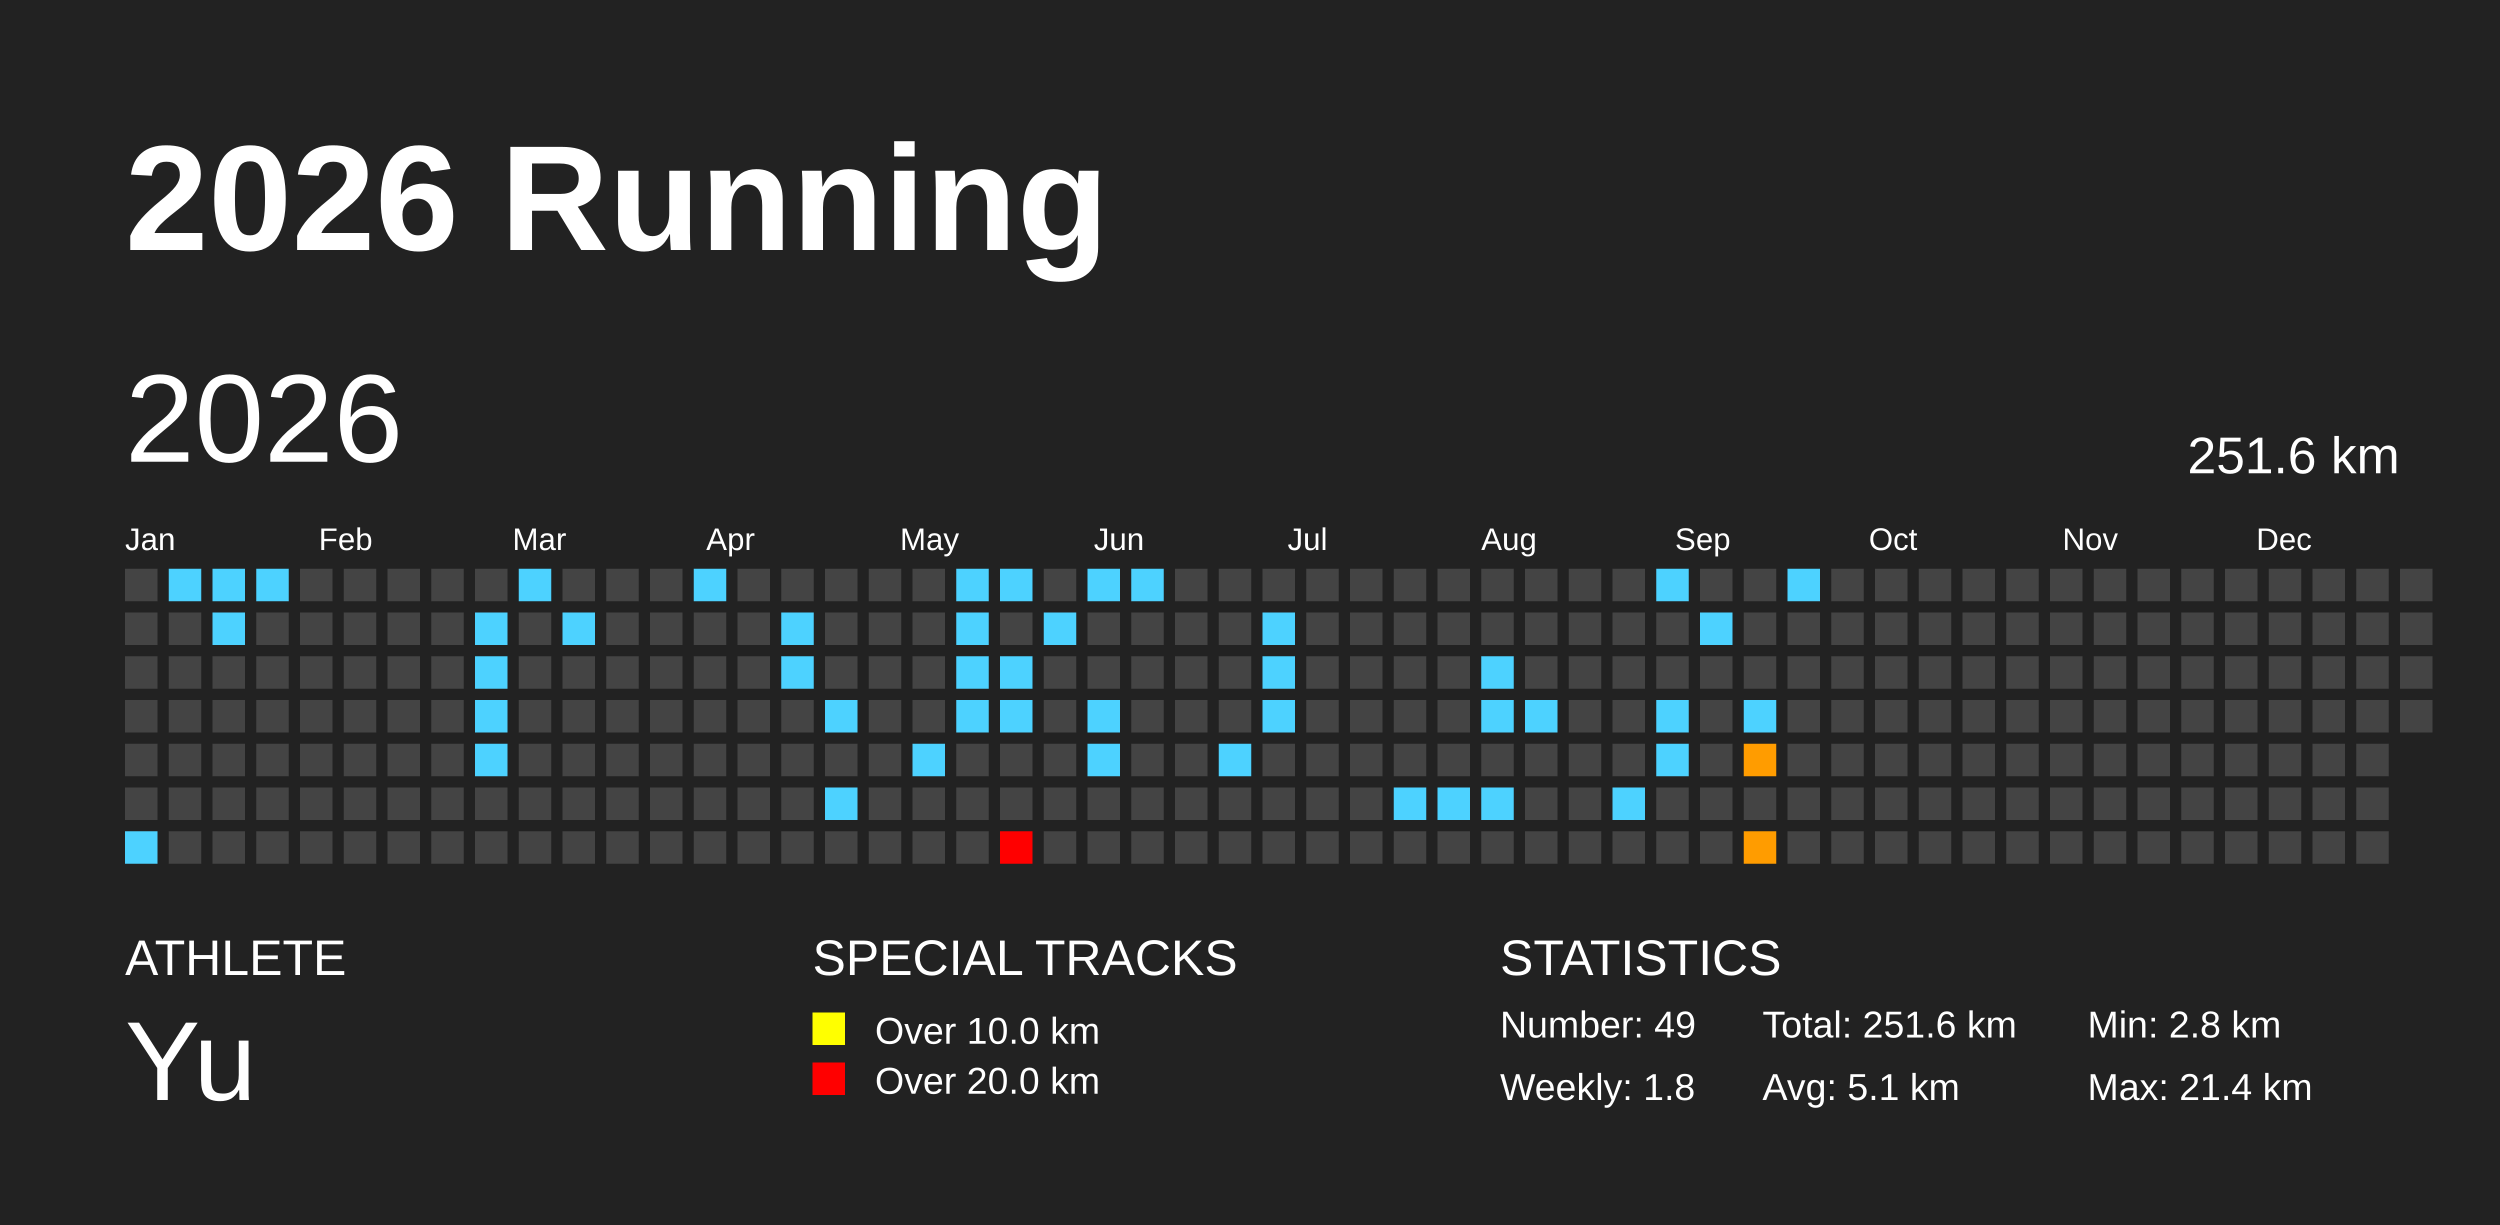
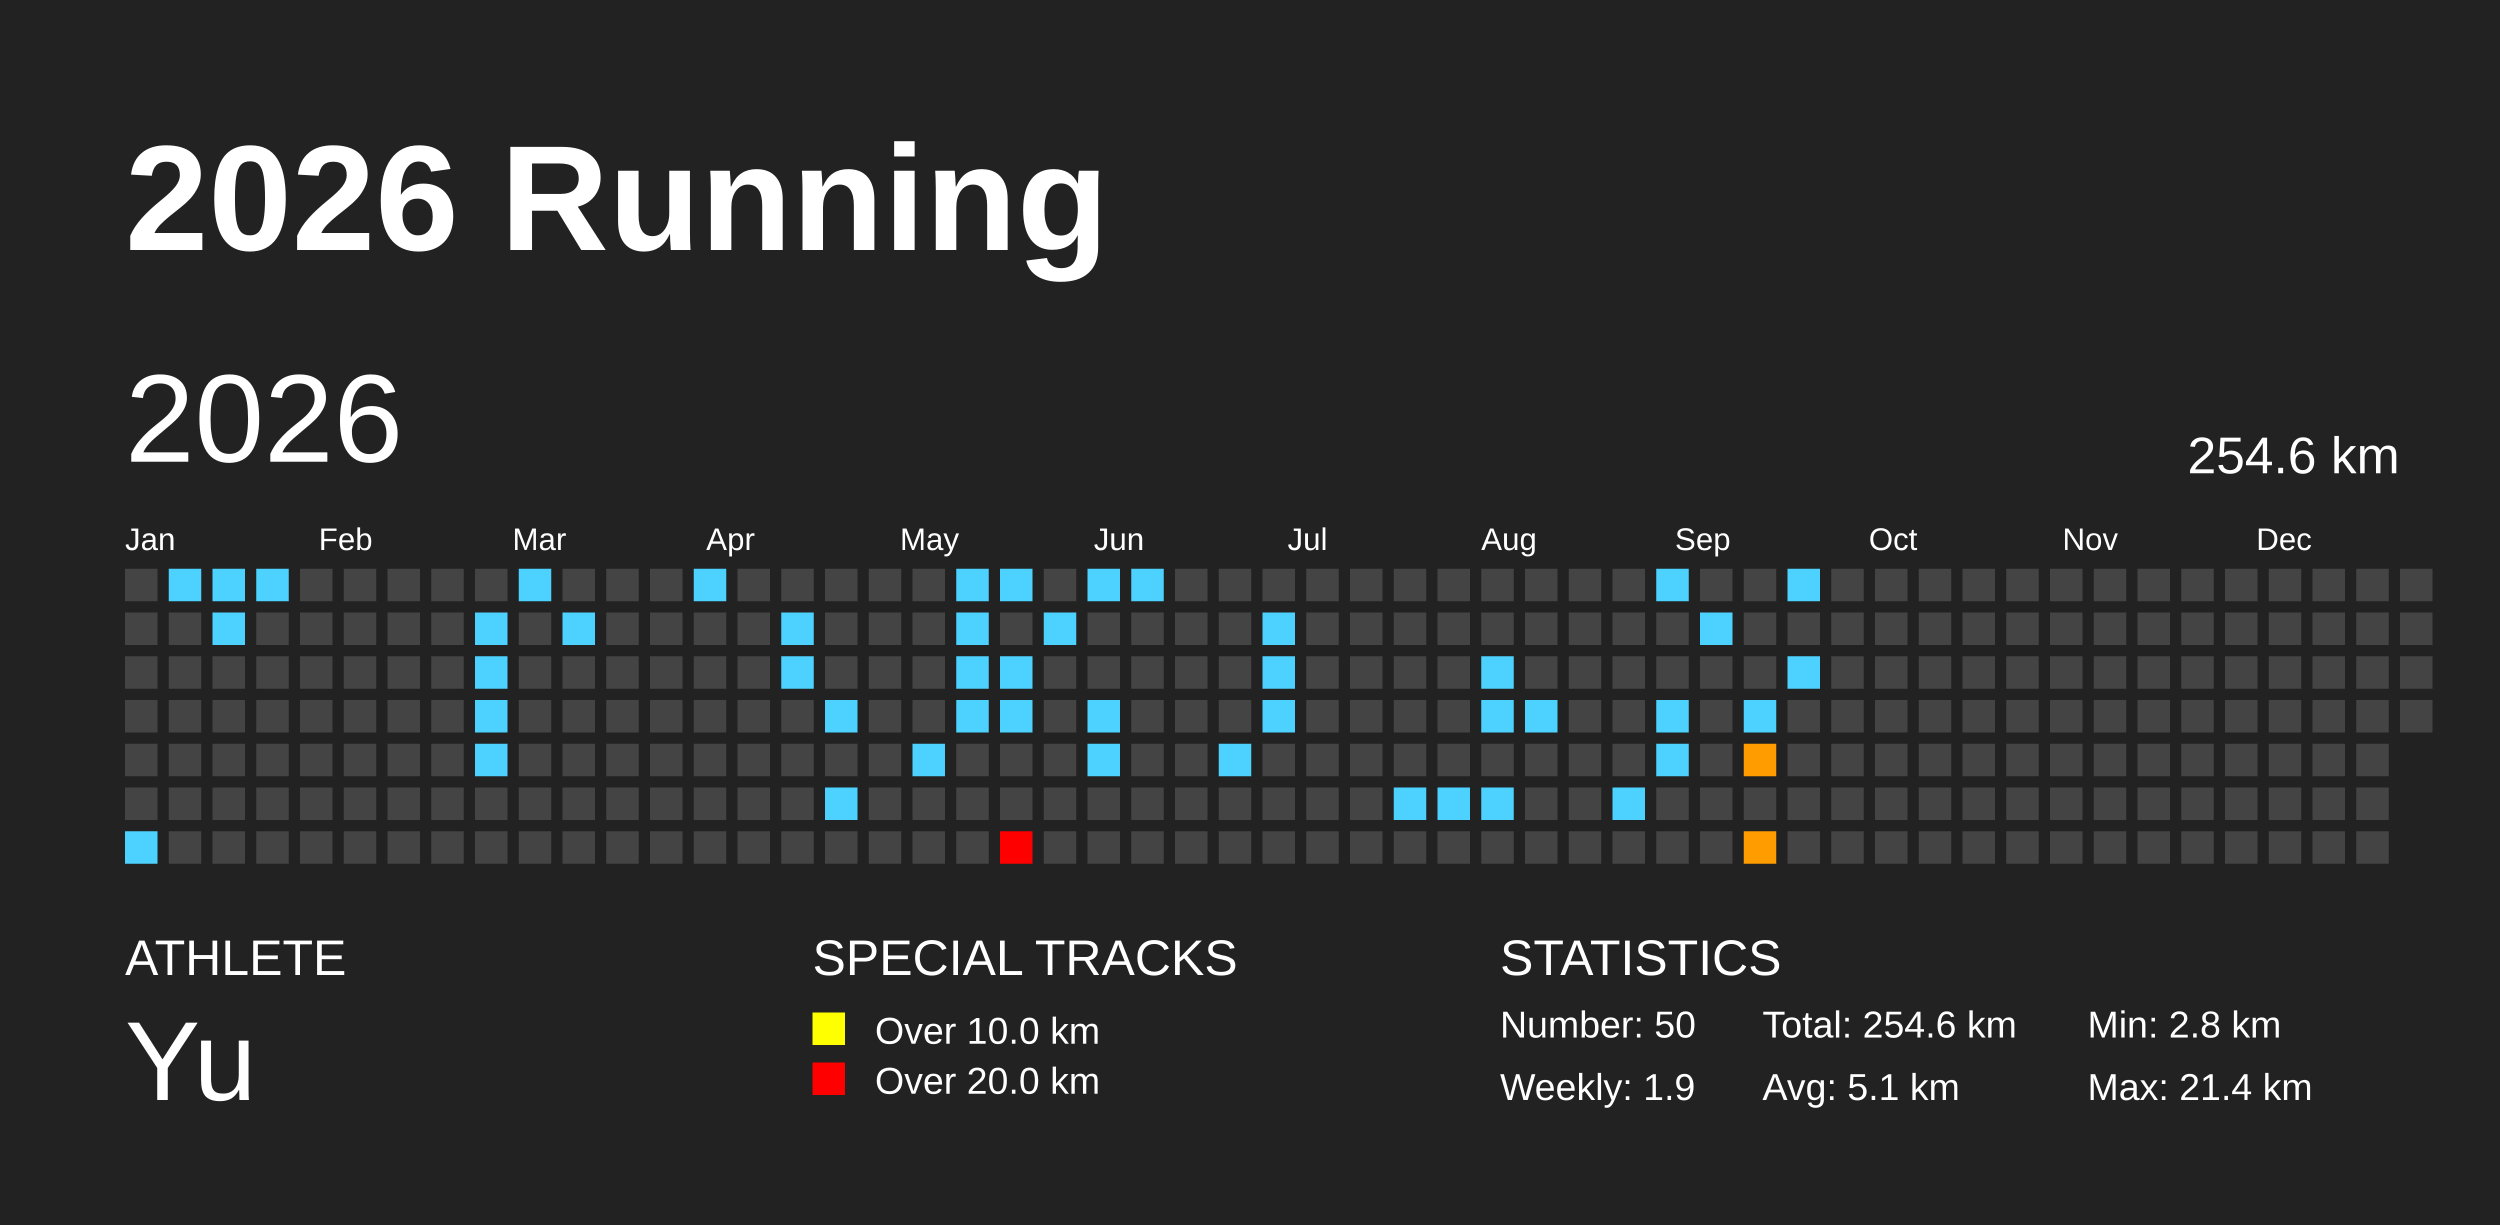
<svg xmlns="http://www.w3.org/2000/svg" baseProfile="full" height="98mm" version="1.1" viewBox="0,0,200,98" width="200mm">
  <defs />
  <rect fill="#222222" height="98" width="200" x="0" y="0" />
  <text fill="#FFFFFF" style="font-size:12px; font-family:Arial; font-weight:bold;" x="10" y="20">2026 Running</text>
  <text fill="#FFFFFF" style="font-size:4px; font-family:Arial" x="10" y="78">ATHLETE</text>
  <text fill="#FFFFFF" style="font-size:9px; font-family:Arial" x="10" y="88">Yu</text>
  <text fill="#FFFFFF" style="font-size:4px; font-family:Arial" x="65" y="78">SPECIAL TRACKS</text>
  <rect fill="yellow" height="2.6" width="2.6" x="65" y="81" />
  <text fill="#FFFFFF" style="font-size:3px; font-family:Arial" x="70" y="83.5">Over 10.0 km</text>
  <rect fill="red" height="2.6" width="2.6" x="65" y="85" />
  <text fill="#FFFFFF" style="font-size:3px; font-family:Arial" x="70" y="87.5">Over 20.0 km</text>
  <text fill="#FFFFFF" style="font-size:4px; font-family:Arial" x="120" y="78">STATISTICS</text>
-   <text fill="#FFFFFF" style="font-size:3px; font-family:Arial" x="120" y="83">Number: 49</text>
-   <text fill="#FFFFFF" style="font-size:3px; font-family:Arial" x="120" y="88">Weekly: 1.8</text>
-   <text fill="#FFFFFF" style="font-size:3px; font-family:Arial" x="141" y="83">Total: 251.6 km</text>
+   <text fill="#FFFFFF" style="font-size:3px; font-family:Arial" x="120" y="83">Number: 50</text>
+   <text fill="#FFFFFF" style="font-size:3px; font-family:Arial" x="120" y="88">Weekly: 1.9</text>
+   <text fill="#FFFFFF" style="font-size:3px; font-family:Arial" x="141" y="83">Total: 254.6 km</text>
  <text fill="#FFFFFF" style="font-size:3px; font-family:Arial" x="141" y="88">Avg: 5.1 km</text>
  <text fill="#FFFFFF" style="font-size:3px; font-family:Arial" x="167" y="83">Min: 2.8 km</text>
  <text fill="#FFFFFF" style="font-size:3px; font-family:Arial" x="167" y="88">Max: 21.4 km</text>
  <text dominant-baseline="hanging" fill="#FFFFFF" style="font-size:10.0px; font-family:Arial;" x="10" y="30">2026</text>
-   <text dominant-baseline="hanging" fill="#FFFFFF" style="font-size:4.125px; font-family:Arial;" x="175" y="35">251.6 km</text>
+   <text dominant-baseline="hanging" fill="#FFFFFF" style="font-size:4.125px; font-family:Arial;" x="175" y="35">254.6 km</text>
  <text fill="#FFFFFF" style="font-size:2.5px; font-family:Arial" x="10.0" y="44">Jan</text>
  <text fill="#FFFFFF" style="font-size:2.5px; font-family:Arial" x="25.5" y="44">Feb</text>
  <text fill="#FFFFFF" style="font-size:2.5px; font-family:Arial" x="41.0" y="44">Mar</text>
  <text fill="#FFFFFF" style="font-size:2.5px; font-family:Arial" x="56.5" y="44">Apr</text>
  <text fill="#FFFFFF" style="font-size:2.5px; font-family:Arial" x="72.0" y="44">May</text>
  <text fill="#FFFFFF" style="font-size:2.5px; font-family:Arial" x="87.5" y="44">Jun</text>
  <text fill="#FFFFFF" style="font-size:2.5px; font-family:Arial" x="103.0" y="44">Jul</text>
  <text fill="#FFFFFF" style="font-size:2.5px; font-family:Arial" x="118.5" y="44">Aug</text>
  <text fill="#FFFFFF" style="font-size:2.5px; font-family:Arial" x="134.0" y="44">Sep</text>
  <text fill="#FFFFFF" style="font-size:2.5px; font-family:Arial" x="149.5" y="44">Oct</text>
  <text fill="#FFFFFF" style="font-size:2.5px; font-family:Arial" x="165.0" y="44">Nov</text>
  <text fill="#FFFFFF" style="font-size:2.5px; font-family:Arial" x="180.5" y="44">Dec</text>
  <rect fill="#444444" height="2.6" width="2.6" x="10.0" y="45.5" />
  <rect fill="#444444" height="2.6" width="2.6" x="10.0" y="49.0" />
  <rect fill="#444444" height="2.6" width="2.6" x="10.0" y="52.5" />
  <rect fill="#444444" height="2.6" width="2.6" x="10.0" y="56.0" />
  <rect fill="#444444" height="2.6" width="2.6" x="10.0" y="59.5" />
  <rect fill="#444444" height="2.6" width="2.6" x="10.0" y="63.0" />
  <rect fill="#4dd2ff" height="2.6" width="2.6" x="10.0" y="66.5" />
  <rect fill="#4dd2ff" height="2.6" width="2.6" x="13.5" y="45.5" />
  <rect fill="#444444" height="2.6" width="2.6" x="13.5" y="49.0" />
  <rect fill="#444444" height="2.6" width="2.6" x="13.5" y="52.5" />
  <rect fill="#444444" height="2.6" width="2.6" x="13.5" y="56.0" />
  <rect fill="#444444" height="2.6" width="2.6" x="13.5" y="59.5" />
  <rect fill="#444444" height="2.6" width="2.6" x="13.5" y="63.0" />
  <rect fill="#444444" height="2.6" width="2.6" x="13.5" y="66.5" />
  <rect fill="#4dd2ff" height="2.6" width="2.6" x="17.0" y="45.5" />
  <rect fill="#4dd2ff" height="2.6" width="2.6" x="17.0" y="49.0" />
  <rect fill="#444444" height="2.6" width="2.6" x="17.0" y="52.5" />
  <rect fill="#444444" height="2.6" width="2.6" x="17.0" y="56.0" />
  <rect fill="#444444" height="2.6" width="2.6" x="17.0" y="59.5" />
  <rect fill="#444444" height="2.6" width="2.6" x="17.0" y="63.0" />
  <rect fill="#444444" height="2.6" width="2.6" x="17.0" y="66.5" />
  <rect fill="#4dd2ff" height="2.6" width="2.6" x="20.5" y="45.5" />
  <rect fill="#444444" height="2.6" width="2.6" x="20.5" y="49.0" />
  <rect fill="#444444" height="2.6" width="2.6" x="20.5" y="52.5" />
  <rect fill="#444444" height="2.6" width="2.6" x="20.5" y="56.0" />
  <rect fill="#444444" height="2.6" width="2.6" x="20.5" y="59.5" />
  <rect fill="#444444" height="2.6" width="2.6" x="20.5" y="63.0" />
  <rect fill="#444444" height="2.6" width="2.6" x="20.5" y="66.5" />
  <rect fill="#444444" height="2.6" width="2.6" x="24.0" y="45.5" />
  <rect fill="#444444" height="2.6" width="2.6" x="24.0" y="49.0" />
  <rect fill="#444444" height="2.6" width="2.6" x="24.0" y="52.5" />
  <rect fill="#444444" height="2.6" width="2.6" x="24.0" y="56.0" />
  <rect fill="#444444" height="2.6" width="2.6" x="24.0" y="59.5" />
  <rect fill="#444444" height="2.6" width="2.6" x="24.0" y="63.0" />
  <rect fill="#444444" height="2.6" width="2.6" x="24.0" y="66.5" />
  <rect fill="#444444" height="2.6" width="2.6" x="27.5" y="45.5" />
  <rect fill="#444444" height="2.6" width="2.6" x="27.5" y="49.0" />
  <rect fill="#444444" height="2.6" width="2.6" x="27.5" y="52.5" />
  <rect fill="#444444" height="2.6" width="2.6" x="27.5" y="56.0" />
  <rect fill="#444444" height="2.6" width="2.6" x="27.5" y="59.5" />
  <rect fill="#444444" height="2.6" width="2.6" x="27.5" y="63.0" />
  <rect fill="#444444" height="2.6" width="2.6" x="27.5" y="66.5" />
  <rect fill="#444444" height="2.6" width="2.6" x="31.0" y="45.5" />
  <rect fill="#444444" height="2.6" width="2.6" x="31.0" y="49.0" />
  <rect fill="#444444" height="2.6" width="2.6" x="31.0" y="52.5" />
  <rect fill="#444444" height="2.6" width="2.6" x="31.0" y="56.0" />
  <rect fill="#444444" height="2.6" width="2.6" x="31.0" y="59.5" />
  <rect fill="#444444" height="2.6" width="2.6" x="31.0" y="63.0" />
  <rect fill="#444444" height="2.6" width="2.6" x="31.0" y="66.5" />
  <rect fill="#444444" height="2.6" width="2.6" x="34.5" y="45.5" />
  <rect fill="#444444" height="2.6" width="2.6" x="34.5" y="49.0" />
  <rect fill="#444444" height="2.6" width="2.6" x="34.5" y="52.5" />
  <rect fill="#444444" height="2.6" width="2.6" x="34.5" y="56.0" />
  <rect fill="#444444" height="2.6" width="2.6" x="34.5" y="59.5" />
  <rect fill="#444444" height="2.6" width="2.6" x="34.5" y="63.0" />
  <rect fill="#444444" height="2.6" width="2.6" x="34.5" y="66.5" />
  <rect fill="#444444" height="2.6" width="2.6" x="38.0" y="45.5" />
  <rect fill="#4dd2ff" height="2.6" width="2.6" x="38.0" y="49.0" />
  <rect fill="#4dd2ff" height="2.6" width="2.6" x="38.0" y="52.5" />
  <rect fill="#4dd2ff" height="2.6" width="2.6" x="38.0" y="56.0" />
  <rect fill="#4dd2ff" height="2.6" width="2.6" x="38.0" y="59.5" />
  <rect fill="#444444" height="2.6" width="2.6" x="38.0" y="63.0" />
  <rect fill="#444444" height="2.6" width="2.6" x="38.0" y="66.5" />
  <rect fill="#4dd2ff" height="2.6" width="2.6" x="41.5" y="45.5" />
  <rect fill="#444444" height="2.6" width="2.6" x="41.5" y="49.0" />
  <rect fill="#444444" height="2.6" width="2.6" x="41.5" y="52.5" />
  <rect fill="#444444" height="2.6" width="2.6" x="41.5" y="56.0" />
  <rect fill="#444444" height="2.6" width="2.6" x="41.5" y="59.5" />
  <rect fill="#444444" height="2.6" width="2.6" x="41.5" y="63.0" />
  <rect fill="#444444" height="2.6" width="2.6" x="41.5" y="66.5" />
  <rect fill="#444444" height="2.6" width="2.6" x="45.0" y="45.5" />
  <rect fill="#4dd2ff" height="2.6" width="2.6" x="45.0" y="49.0" />
  <rect fill="#444444" height="2.6" width="2.6" x="45.0" y="52.5" />
  <rect fill="#444444" height="2.6" width="2.6" x="45.0" y="56.0" />
  <rect fill="#444444" height="2.6" width="2.6" x="45.0" y="59.5" />
  <rect fill="#444444" height="2.6" width="2.6" x="45.0" y="63.0" />
  <rect fill="#444444" height="2.6" width="2.6" x="45.0" y="66.5" />
  <rect fill="#444444" height="2.6" width="2.6" x="48.5" y="45.5" />
  <rect fill="#444444" height="2.6" width="2.6" x="48.5" y="49.0" />
  <rect fill="#444444" height="2.6" width="2.6" x="48.5" y="52.5" />
  <rect fill="#444444" height="2.6" width="2.6" x="48.5" y="56.0" />
  <rect fill="#444444" height="2.6" width="2.6" x="48.5" y="59.5" />
  <rect fill="#444444" height="2.6" width="2.6" x="48.5" y="63.0" />
  <rect fill="#444444" height="2.6" width="2.6" x="48.5" y="66.5" />
  <rect fill="#444444" height="2.6" width="2.6" x="52.0" y="45.5" />
  <rect fill="#444444" height="2.6" width="2.6" x="52.0" y="49.0" />
  <rect fill="#444444" height="2.6" width="2.6" x="52.0" y="52.5" />
  <rect fill="#444444" height="2.6" width="2.6" x="52.0" y="56.0" />
  <rect fill="#444444" height="2.6" width="2.6" x="52.0" y="59.5" />
  <rect fill="#444444" height="2.6" width="2.6" x="52.0" y="63.0" />
  <rect fill="#444444" height="2.6" width="2.6" x="52.0" y="66.5" />
  <rect fill="#4dd2ff" height="2.6" width="2.6" x="55.5" y="45.5" />
  <rect fill="#444444" height="2.6" width="2.6" x="55.5" y="49.0" />
  <rect fill="#444444" height="2.6" width="2.6" x="55.5" y="52.5" />
  <rect fill="#444444" height="2.6" width="2.6" x="55.5" y="56.0" />
  <rect fill="#444444" height="2.6" width="2.6" x="55.5" y="59.5" />
  <rect fill="#444444" height="2.6" width="2.6" x="55.5" y="63.0" />
  <rect fill="#444444" height="2.6" width="2.6" x="55.5" y="66.5" />
  <rect fill="#444444" height="2.6" width="2.6" x="59.0" y="45.5" />
  <rect fill="#444444" height="2.6" width="2.6" x="59.0" y="49.0" />
  <rect fill="#444444" height="2.6" width="2.6" x="59.0" y="52.5" />
  <rect fill="#444444" height="2.6" width="2.6" x="59.0" y="56.0" />
  <rect fill="#444444" height="2.6" width="2.6" x="59.0" y="59.5" />
  <rect fill="#444444" height="2.6" width="2.6" x="59.0" y="63.0" />
  <rect fill="#444444" height="2.6" width="2.6" x="59.0" y="66.5" />
  <rect fill="#444444" height="2.6" width="2.6" x="62.5" y="45.5" />
  <rect fill="#4dd2ff" height="2.6" width="2.6" x="62.5" y="49.0" />
  <rect fill="#4dd2ff" height="2.6" width="2.6" x="62.5" y="52.5" />
  <rect fill="#444444" height="2.6" width="2.6" x="62.5" y="56.0" />
  <rect fill="#444444" height="2.6" width="2.6" x="62.5" y="59.5" />
  <rect fill="#444444" height="2.6" width="2.6" x="62.5" y="63.0" />
  <rect fill="#444444" height="2.6" width="2.6" x="62.5" y="66.5" />
  <rect fill="#444444" height="2.6" width="2.6" x="66.0" y="45.5" />
  <rect fill="#444444" height="2.6" width="2.6" x="66.0" y="49.0" />
  <rect fill="#444444" height="2.6" width="2.6" x="66.0" y="52.5" />
  <rect fill="#4dd2ff" height="2.6" width="2.6" x="66.0" y="56.0" />
  <rect fill="#444444" height="2.6" width="2.6" x="66.0" y="59.5" />
  <rect fill="#4dd2ff" height="2.6" width="2.6" x="66.0" y="63.0" />
  <rect fill="#444444" height="2.6" width="2.6" x="66.0" y="66.5" />
  <rect fill="#444444" height="2.6" width="2.6" x="69.5" y="45.5" />
  <rect fill="#444444" height="2.6" width="2.6" x="69.5" y="49.0" />
  <rect fill="#444444" height="2.6" width="2.6" x="69.5" y="52.5" />
  <rect fill="#444444" height="2.6" width="2.6" x="69.5" y="56.0" />
  <rect fill="#444444" height="2.6" width="2.6" x="69.5" y="59.5" />
  <rect fill="#444444" height="2.6" width="2.6" x="69.5" y="63.0" />
  <rect fill="#444444" height="2.6" width="2.6" x="69.5" y="66.5" />
  <rect fill="#444444" height="2.6" width="2.6" x="73.0" y="45.5" />
  <rect fill="#444444" height="2.6" width="2.6" x="73.0" y="49.0" />
  <rect fill="#444444" height="2.6" width="2.6" x="73.0" y="52.5" />
  <rect fill="#444444" height="2.6" width="2.6" x="73.0" y="56.0" />
  <rect fill="#4dd2ff" height="2.6" width="2.6" x="73.0" y="59.5" />
  <rect fill="#444444" height="2.6" width="2.6" x="73.0" y="63.0" />
  <rect fill="#444444" height="2.6" width="2.6" x="73.0" y="66.5" />
  <rect fill="#4dd2ff" height="2.6" width="2.6" x="76.5" y="45.5" />
  <rect fill="#4dd2ff" height="2.6" width="2.6" x="76.5" y="49.0" />
  <rect fill="#4dd2ff" height="2.6" width="2.6" x="76.5" y="52.5" />
  <rect fill="#4dd2ff" height="2.6" width="2.6" x="76.5" y="56.0" />
  <rect fill="#444444" height="2.6" width="2.6" x="76.5" y="59.5" />
  <rect fill="#444444" height="2.6" width="2.6" x="76.5" y="63.0" />
  <rect fill="#444444" height="2.6" width="2.6" x="76.5" y="66.5" />
  <rect fill="#4dd2ff" height="2.6" width="2.6" x="80.0" y="45.5" />
  <rect fill="#444444" height="2.6" width="2.6" x="80.0" y="49.0" />
  <rect fill="#4dd2ff" height="2.6" width="2.6" x="80.0" y="52.5" />
  <rect fill="#4dd2ff" height="2.6" width="2.6" x="80.0" y="56.0" />
  <rect fill="#444444" height="2.6" width="2.6" x="80.0" y="59.5" />
  <rect fill="#444444" height="2.6" width="2.6" x="80.0" y="63.0" />
  <rect fill="red" height="2.6" width="2.6" x="80.0" y="66.5" />
  <rect fill="#444444" height="2.6" width="2.6" x="83.5" y="45.5" />
  <rect fill="#4dd2ff" height="2.6" width="2.6" x="83.5" y="49.0" />
  <rect fill="#444444" height="2.6" width="2.6" x="83.5" y="52.5" />
  <rect fill="#444444" height="2.6" width="2.6" x="83.5" y="56.0" />
  <rect fill="#444444" height="2.6" width="2.6" x="83.5" y="59.5" />
  <rect fill="#444444" height="2.6" width="2.6" x="83.5" y="63.0" />
  <rect fill="#444444" height="2.6" width="2.6" x="83.5" y="66.5" />
  <rect fill="#4dd2ff" height="2.6" width="2.6" x="87.0" y="45.5" />
  <rect fill="#444444" height="2.6" width="2.6" x="87.0" y="49.0" />
  <rect fill="#444444" height="2.6" width="2.6" x="87.0" y="52.5" />
  <rect fill="#4dd2ff" height="2.6" width="2.6" x="87.0" y="56.0" />
  <rect fill="#4dd2ff" height="2.6" width="2.6" x="87.0" y="59.5" />
  <rect fill="#444444" height="2.6" width="2.6" x="87.0" y="63.0" />
  <rect fill="#444444" height="2.6" width="2.6" x="87.0" y="66.5" />
  <rect fill="#4dd2ff" height="2.6" width="2.6" x="90.5" y="45.5" />
  <rect fill="#444444" height="2.6" width="2.6" x="90.5" y="49.0" />
  <rect fill="#444444" height="2.6" width="2.6" x="90.5" y="52.5" />
  <rect fill="#444444" height="2.6" width="2.6" x="90.5" y="56.0" />
  <rect fill="#444444" height="2.6" width="2.6" x="90.5" y="59.5" />
  <rect fill="#444444" height="2.6" width="2.6" x="90.5" y="63.0" />
  <rect fill="#444444" height="2.6" width="2.6" x="90.5" y="66.5" />
  <rect fill="#444444" height="2.6" width="2.6" x="94.0" y="45.5" />
  <rect fill="#444444" height="2.6" width="2.6" x="94.0" y="49.0" />
  <rect fill="#444444" height="2.6" width="2.6" x="94.0" y="52.5" />
  <rect fill="#444444" height="2.6" width="2.6" x="94.0" y="56.0" />
  <rect fill="#444444" height="2.6" width="2.6" x="94.0" y="59.5" />
  <rect fill="#444444" height="2.6" width="2.6" x="94.0" y="63.0" />
  <rect fill="#444444" height="2.6" width="2.6" x="94.0" y="66.5" />
  <rect fill="#444444" height="2.6" width="2.6" x="97.5" y="45.5" />
  <rect fill="#444444" height="2.6" width="2.6" x="97.5" y="49.0" />
  <rect fill="#444444" height="2.6" width="2.6" x="97.5" y="52.5" />
  <rect fill="#444444" height="2.6" width="2.6" x="97.5" y="56.0" />
  <rect fill="#4dd2ff" height="2.6" width="2.6" x="97.5" y="59.5" />
  <rect fill="#444444" height="2.6" width="2.6" x="97.5" y="63.0" />
  <rect fill="#444444" height="2.6" width="2.6" x="97.5" y="66.5" />
  <rect fill="#444444" height="2.6" width="2.6" x="101.0" y="45.5" />
  <rect fill="#4dd2ff" height="2.6" width="2.6" x="101.0" y="49.0" />
  <rect fill="#4dd2ff" height="2.6" width="2.6" x="101.0" y="52.5" />
  <rect fill="#4dd2ff" height="2.6" width="2.6" x="101.0" y="56.0" />
  <rect fill="#444444" height="2.6" width="2.6" x="101.0" y="59.5" />
  <rect fill="#444444" height="2.6" width="2.6" x="101.0" y="63.0" />
  <rect fill="#444444" height="2.6" width="2.6" x="101.0" y="66.5" />
  <rect fill="#444444" height="2.6" width="2.6" x="104.5" y="45.5" />
  <rect fill="#444444" height="2.6" width="2.6" x="104.5" y="49.0" />
  <rect fill="#444444" height="2.6" width="2.6" x="104.5" y="52.5" />
  <rect fill="#444444" height="2.6" width="2.6" x="104.5" y="56.0" />
  <rect fill="#444444" height="2.6" width="2.6" x="104.5" y="59.5" />
  <rect fill="#444444" height="2.6" width="2.6" x="104.5" y="63.0" />
  <rect fill="#444444" height="2.6" width="2.6" x="104.5" y="66.5" />
  <rect fill="#444444" height="2.6" width="2.6" x="108.0" y="45.5" />
  <rect fill="#444444" height="2.6" width="2.6" x="108.0" y="49.0" />
  <rect fill="#444444" height="2.6" width="2.6" x="108.0" y="52.5" />
  <rect fill="#444444" height="2.6" width="2.6" x="108.0" y="56.0" />
  <rect fill="#444444" height="2.6" width="2.6" x="108.0" y="59.5" />
  <rect fill="#444444" height="2.6" width="2.6" x="108.0" y="63.0" />
  <rect fill="#444444" height="2.6" width="2.6" x="108.0" y="66.5" />
  <rect fill="#444444" height="2.6" width="2.6" x="111.5" y="45.5" />
  <rect fill="#444444" height="2.6" width="2.6" x="111.5" y="49.0" />
  <rect fill="#444444" height="2.6" width="2.6" x="111.5" y="52.5" />
  <rect fill="#444444" height="2.6" width="2.6" x="111.5" y="56.0" />
  <rect fill="#444444" height="2.6" width="2.6" x="111.5" y="59.5" />
  <rect fill="#4dd2ff" height="2.6" width="2.6" x="111.5" y="63.0" />
  <rect fill="#444444" height="2.6" width="2.6" x="111.5" y="66.5" />
  <rect fill="#444444" height="2.6" width="2.6" x="115.0" y="45.5" />
  <rect fill="#444444" height="2.6" width="2.6" x="115.0" y="49.0" />
  <rect fill="#444444" height="2.6" width="2.6" x="115.0" y="52.5" />
  <rect fill="#444444" height="2.6" width="2.6" x="115.0" y="56.0" />
  <rect fill="#444444" height="2.6" width="2.6" x="115.0" y="59.5" />
  <rect fill="#4dd2ff" height="2.6" width="2.6" x="115.0" y="63.0" />
  <rect fill="#444444" height="2.6" width="2.6" x="115.0" y="66.5" />
  <rect fill="#444444" height="2.6" width="2.6" x="118.5" y="45.5" />
  <rect fill="#444444" height="2.6" width="2.6" x="118.5" y="49.0" />
  <rect fill="#4dd2ff" height="2.6" width="2.6" x="118.5" y="52.5" />
  <rect fill="#4dd2ff" height="2.6" width="2.6" x="118.5" y="56.0" />
  <rect fill="#444444" height="2.6" width="2.6" x="118.5" y="59.5" />
  <rect fill="#4dd2ff" height="2.6" width="2.6" x="118.5" y="63.0" />
  <rect fill="#444444" height="2.6" width="2.6" x="118.5" y="66.5" />
  <rect fill="#444444" height="2.6" width="2.6" x="122.0" y="45.5" />
  <rect fill="#444444" height="2.6" width="2.6" x="122.0" y="49.0" />
  <rect fill="#444444" height="2.6" width="2.6" x="122.0" y="52.5" />
  <rect fill="#4dd2ff" height="2.6" width="2.6" x="122.0" y="56.0" />
  <rect fill="#444444" height="2.6" width="2.6" x="122.0" y="59.5" />
  <rect fill="#444444" height="2.6" width="2.6" x="122.0" y="63.0" />
  <rect fill="#444444" height="2.6" width="2.6" x="122.0" y="66.5" />
  <rect fill="#444444" height="2.6" width="2.6" x="125.5" y="45.5" />
  <rect fill="#444444" height="2.6" width="2.6" x="125.5" y="49.0" />
  <rect fill="#444444" height="2.6" width="2.6" x="125.5" y="52.5" />
  <rect fill="#444444" height="2.6" width="2.6" x="125.5" y="56.0" />
  <rect fill="#444444" height="2.6" width="2.6" x="125.5" y="59.5" />
  <rect fill="#444444" height="2.6" width="2.6" x="125.5" y="63.0" />
  <rect fill="#444444" height="2.6" width="2.6" x="125.5" y="66.5" />
  <rect fill="#444444" height="2.6" width="2.6" x="129.0" y="45.5" />
  <rect fill="#444444" height="2.6" width="2.6" x="129.0" y="49.0" />
  <rect fill="#444444" height="2.6" width="2.6" x="129.0" y="52.5" />
  <rect fill="#444444" height="2.6" width="2.6" x="129.0" y="56.0" />
  <rect fill="#444444" height="2.6" width="2.6" x="129.0" y="59.5" />
  <rect fill="#4dd2ff" height="2.6" width="2.6" x="129.0" y="63.0" />
  <rect fill="#444444" height="2.6" width="2.6" x="129.0" y="66.5" />
  <rect fill="#4dd2ff" height="2.6" width="2.6" x="132.5" y="45.5" />
  <rect fill="#444444" height="2.6" width="2.6" x="132.5" y="49.0" />
  <rect fill="#444444" height="2.6" width="2.6" x="132.5" y="52.5" />
  <rect fill="#4dd2ff" height="2.6" width="2.6" x="132.5" y="56.0" />
  <rect fill="#4dd2ff" height="2.6" width="2.6" x="132.5" y="59.5" />
  <rect fill="#444444" height="2.6" width="2.6" x="132.5" y="63.0" />
  <rect fill="#444444" height="2.6" width="2.6" x="132.5" y="66.5" />
  <rect fill="#444444" height="2.6" width="2.6" x="136.0" y="45.5" />
  <rect fill="#4dd2ff" height="2.6" width="2.6" x="136.0" y="49.0" />
  <rect fill="#444444" height="2.6" width="2.6" x="136.0" y="52.5" />
  <rect fill="#444444" height="2.6" width="2.6" x="136.0" y="56.0" />
  <rect fill="#444444" height="2.6" width="2.6" x="136.0" y="59.5" />
  <rect fill="#444444" height="2.6" width="2.6" x="136.0" y="63.0" />
  <rect fill="#444444" height="2.6" width="2.6" x="136.0" y="66.5" />
  <rect fill="#444444" height="2.6" width="2.6" x="139.5" y="45.5" />
  <rect fill="#444444" height="2.6" width="2.6" x="139.5" y="49.0" />
  <rect fill="#444444" height="2.6" width="2.6" x="139.5" y="52.5" />
  <rect fill="#4dd2ff" height="2.6" width="2.6" x="139.5" y="56.0" />
  <rect fill="#ff9c00" height="2.6" width="2.6" x="139.5" y="59.5" />
  <rect fill="#444444" height="2.6" width="2.6" x="139.5" y="63.0" />
  <rect fill="#ff9c00" height="2.6" width="2.6" x="139.5" y="66.5" />
  <rect fill="#4dd2ff" height="2.6" width="2.6" x="143.0" y="45.5" />
  <rect fill="#444444" height="2.6" width="2.6" x="143.0" y="49.0" />
-   <rect fill="#444444" height="2.6" width="2.6" x="143.0" y="52.5" />
+   <rect fill="#4dd2ff" height="2.6" width="2.6" x="143.0" y="52.5" />
  <rect fill="#444444" height="2.6" width="2.6" x="143.0" y="56.0" />
  <rect fill="#444444" height="2.6" width="2.6" x="143.0" y="59.5" />
  <rect fill="#444444" height="2.6" width="2.6" x="143.0" y="63.0" />
  <rect fill="#444444" height="2.6" width="2.6" x="143.0" y="66.5" />
  <rect fill="#444444" height="2.6" width="2.6" x="146.5" y="45.5" />
  <rect fill="#444444" height="2.6" width="2.6" x="146.5" y="49.0" />
  <rect fill="#444444" height="2.6" width="2.6" x="146.5" y="52.5" />
  <rect fill="#444444" height="2.6" width="2.6" x="146.5" y="56.0" />
  <rect fill="#444444" height="2.6" width="2.6" x="146.5" y="59.5" />
  <rect fill="#444444" height="2.6" width="2.6" x="146.5" y="63.0" />
  <rect fill="#444444" height="2.6" width="2.6" x="146.5" y="66.5" />
  <rect fill="#444444" height="2.6" width="2.6" x="150.0" y="45.5" />
  <rect fill="#444444" height="2.6" width="2.6" x="150.0" y="49.0" />
  <rect fill="#444444" height="2.6" width="2.6" x="150.0" y="52.5" />
  <rect fill="#444444" height="2.6" width="2.6" x="150.0" y="56.0" />
  <rect fill="#444444" height="2.6" width="2.6" x="150.0" y="59.5" />
  <rect fill="#444444" height="2.6" width="2.6" x="150.0" y="63.0" />
  <rect fill="#444444" height="2.6" width="2.6" x="150.0" y="66.5" />
  <rect fill="#444444" height="2.6" width="2.6" x="153.5" y="45.5" />
  <rect fill="#444444" height="2.6" width="2.6" x="153.5" y="49.0" />
  <rect fill="#444444" height="2.6" width="2.6" x="153.5" y="52.5" />
  <rect fill="#444444" height="2.6" width="2.6" x="153.5" y="56.0" />
  <rect fill="#444444" height="2.6" width="2.6" x="153.5" y="59.5" />
  <rect fill="#444444" height="2.6" width="2.6" x="153.5" y="63.0" />
  <rect fill="#444444" height="2.6" width="2.6" x="153.5" y="66.5" />
  <rect fill="#444444" height="2.6" width="2.6" x="157.0" y="45.5" />
  <rect fill="#444444" height="2.6" width="2.6" x="157.0" y="49.0" />
  <rect fill="#444444" height="2.6" width="2.6" x="157.0" y="52.5" />
  <rect fill="#444444" height="2.6" width="2.6" x="157.0" y="56.0" />
  <rect fill="#444444" height="2.6" width="2.6" x="157.0" y="59.5" />
  <rect fill="#444444" height="2.6" width="2.6" x="157.0" y="63.0" />
  <rect fill="#444444" height="2.6" width="2.6" x="157.0" y="66.5" />
  <rect fill="#444444" height="2.6" width="2.6" x="160.5" y="45.5" />
  <rect fill="#444444" height="2.6" width="2.6" x="160.5" y="49.0" />
  <rect fill="#444444" height="2.6" width="2.6" x="160.5" y="52.5" />
  <rect fill="#444444" height="2.6" width="2.6" x="160.5" y="56.0" />
  <rect fill="#444444" height="2.6" width="2.6" x="160.5" y="59.5" />
  <rect fill="#444444" height="2.6" width="2.6" x="160.5" y="63.0" />
  <rect fill="#444444" height="2.6" width="2.6" x="160.5" y="66.5" />
  <rect fill="#444444" height="2.6" width="2.6" x="164.0" y="45.5" />
  <rect fill="#444444" height="2.6" width="2.6" x="164.0" y="49.0" />
  <rect fill="#444444" height="2.6" width="2.6" x="164.0" y="52.5" />
  <rect fill="#444444" height="2.6" width="2.6" x="164.0" y="56.0" />
  <rect fill="#444444" height="2.6" width="2.6" x="164.0" y="59.5" />
  <rect fill="#444444" height="2.6" width="2.6" x="164.0" y="63.0" />
  <rect fill="#444444" height="2.6" width="2.6" x="164.0" y="66.5" />
  <rect fill="#444444" height="2.6" width="2.6" x="167.5" y="45.5" />
  <rect fill="#444444" height="2.6" width="2.6" x="167.5" y="49.0" />
  <rect fill="#444444" height="2.6" width="2.6" x="167.5" y="52.5" />
  <rect fill="#444444" height="2.6" width="2.6" x="167.5" y="56.0" />
  <rect fill="#444444" height="2.6" width="2.6" x="167.5" y="59.5" />
  <rect fill="#444444" height="2.6" width="2.6" x="167.5" y="63.0" />
  <rect fill="#444444" height="2.6" width="2.6" x="167.5" y="66.5" />
  <rect fill="#444444" height="2.6" width="2.6" x="171.0" y="45.5" />
  <rect fill="#444444" height="2.6" width="2.6" x="171.0" y="49.0" />
  <rect fill="#444444" height="2.6" width="2.6" x="171.0" y="52.5" />
  <rect fill="#444444" height="2.6" width="2.6" x="171.0" y="56.0" />
  <rect fill="#444444" height="2.6" width="2.6" x="171.0" y="59.5" />
  <rect fill="#444444" height="2.6" width="2.6" x="171.0" y="63.0" />
  <rect fill="#444444" height="2.6" width="2.6" x="171.0" y="66.5" />
  <rect fill="#444444" height="2.6" width="2.6" x="174.5" y="45.5" />
  <rect fill="#444444" height="2.6" width="2.6" x="174.5" y="49.0" />
  <rect fill="#444444" height="2.6" width="2.6" x="174.5" y="52.5" />
  <rect fill="#444444" height="2.6" width="2.6" x="174.5" y="56.0" />
  <rect fill="#444444" height="2.6" width="2.6" x="174.5" y="59.5" />
  <rect fill="#444444" height="2.6" width="2.6" x="174.5" y="63.0" />
  <rect fill="#444444" height="2.6" width="2.6" x="174.5" y="66.5" />
  <rect fill="#444444" height="2.6" width="2.6" x="178.0" y="45.5" />
  <rect fill="#444444" height="2.6" width="2.6" x="178.0" y="49.0" />
  <rect fill="#444444" height="2.6" width="2.6" x="178.0" y="52.5" />
  <rect fill="#444444" height="2.6" width="2.6" x="178.0" y="56.0" />
  <rect fill="#444444" height="2.6" width="2.6" x="178.0" y="59.5" />
  <rect fill="#444444" height="2.6" width="2.6" x="178.0" y="63.0" />
  <rect fill="#444444" height="2.6" width="2.6" x="178.0" y="66.5" />
  <rect fill="#444444" height="2.6" width="2.6" x="181.5" y="45.5" />
  <rect fill="#444444" height="2.6" width="2.6" x="181.5" y="49.0" />
  <rect fill="#444444" height="2.6" width="2.6" x="181.5" y="52.5" />
  <rect fill="#444444" height="2.6" width="2.6" x="181.5" y="56.0" />
  <rect fill="#444444" height="2.6" width="2.6" x="181.5" y="59.5" />
  <rect fill="#444444" height="2.6" width="2.6" x="181.5" y="63.0" />
  <rect fill="#444444" height="2.6" width="2.6" x="181.5" y="66.5" />
  <rect fill="#444444" height="2.6" width="2.6" x="185.0" y="45.5" />
  <rect fill="#444444" height="2.6" width="2.6" x="185.0" y="49.0" />
  <rect fill="#444444" height="2.6" width="2.6" x="185.0" y="52.5" />
  <rect fill="#444444" height="2.6" width="2.6" x="185.0" y="56.0" />
  <rect fill="#444444" height="2.6" width="2.6" x="185.0" y="59.5" />
  <rect fill="#444444" height="2.6" width="2.6" x="185.0" y="63.0" />
  <rect fill="#444444" height="2.6" width="2.6" x="185.0" y="66.5" />
  <rect fill="#444444" height="2.6" width="2.6" x="188.5" y="45.5" />
  <rect fill="#444444" height="2.6" width="2.6" x="188.5" y="49.0" />
  <rect fill="#444444" height="2.6" width="2.6" x="188.5" y="52.5" />
  <rect fill="#444444" height="2.6" width="2.6" x="188.5" y="56.0" />
  <rect fill="#444444" height="2.6" width="2.6" x="188.5" y="59.5" />
  <rect fill="#444444" height="2.6" width="2.6" x="188.5" y="63.0" />
  <rect fill="#444444" height="2.6" width="2.6" x="188.5" y="66.5" />
  <rect fill="#444444" height="2.6" width="2.6" x="192.0" y="45.5" />
  <rect fill="#444444" height="2.6" width="2.6" x="192.0" y="49.0" />
  <rect fill="#444444" height="2.6" width="2.6" x="192.0" y="52.5" />
  <rect fill="#444444" height="2.6" width="2.6" x="192.0" y="56.0" />
</svg>
